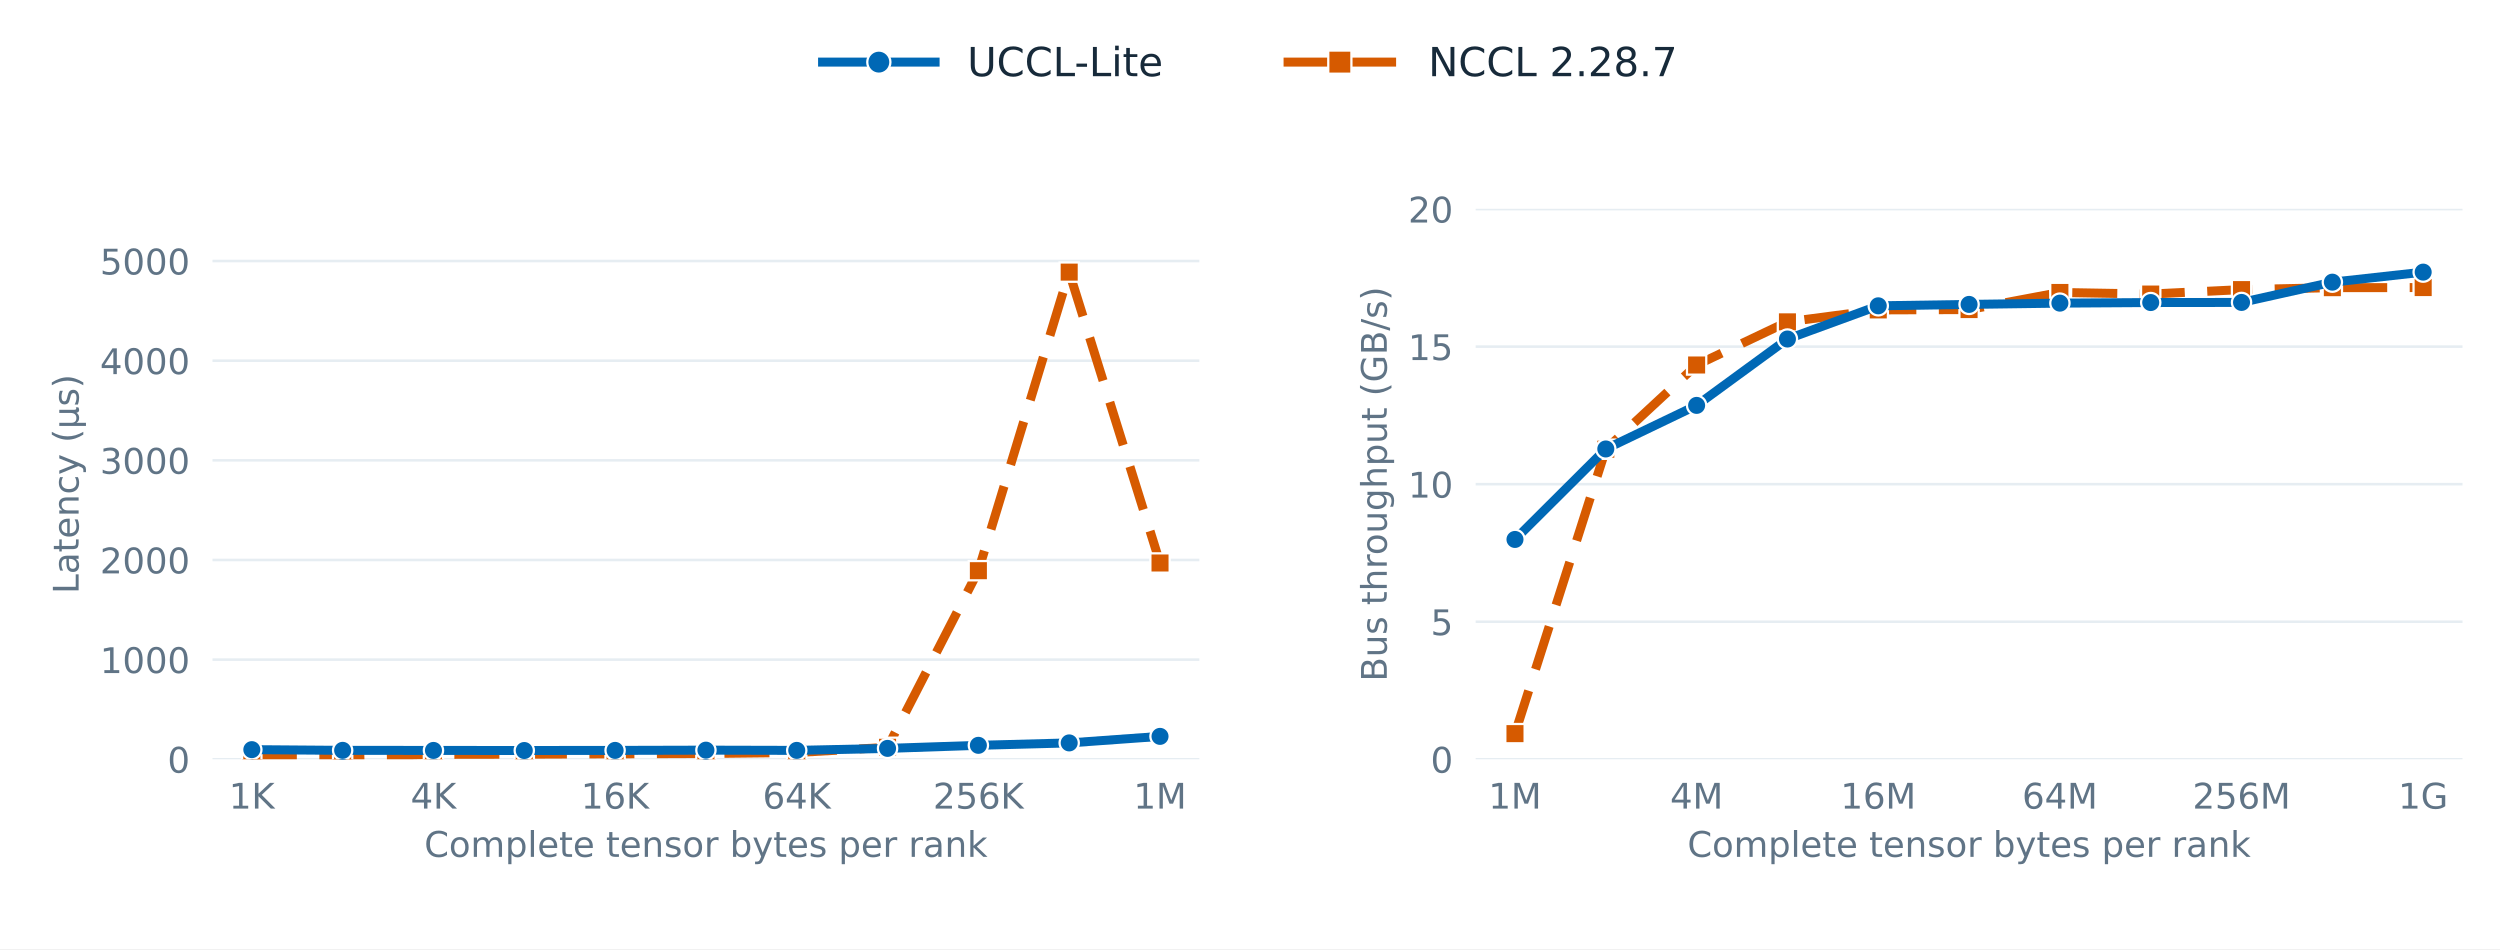
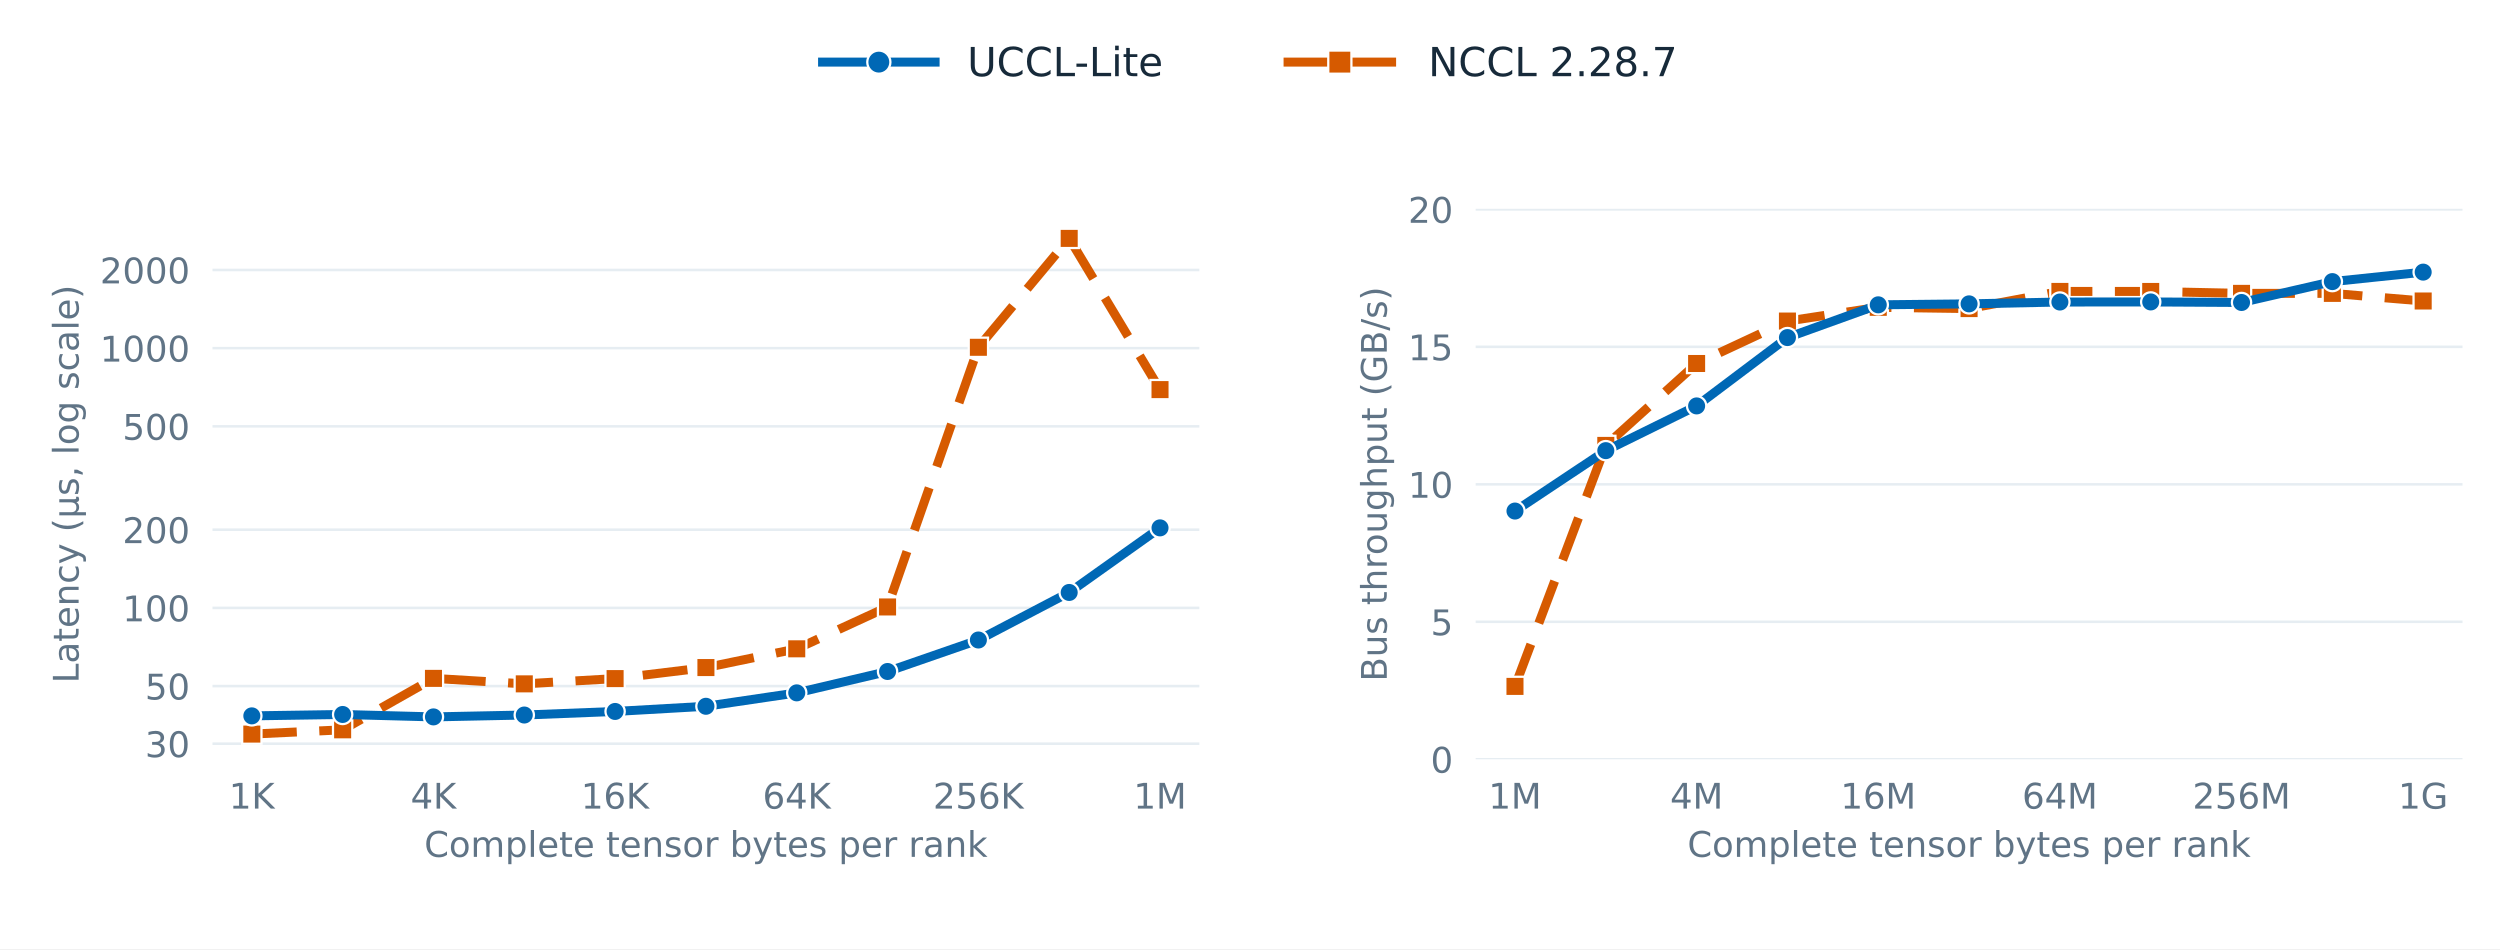
<svg xmlns="http://www.w3.org/2000/svg" xmlns:xlink="http://www.w3.org/1999/xlink" width="777.6pt" height="295.2pt" viewBox="0 0 777.6 295.2" version="1.1">
  <defs>
    <style type="text/css">*{stroke-linejoin: round; stroke-linecap: butt}</style>
  </defs>
  <g id="figure_1">
    <g id="patch_1">
      <path d="M 0 295.2 L 777.6 295.2 L 777.6 0 L 0 0 z " style="fill: #ffffff" />
    </g>
    <g id="axes_1">
      <g id="patch_2">
        <path d="M 66.096 236.16 L 373.043 236.16 L 373.043 64.944 L 66.096 64.944 z " style="fill: #ffffff" />
      </g>
      <g id="matplotlib.axis_1">
        <g id="xtick_1">
          <g id="line2d_1" />
          <g id="text_1">
            <text style="font-size: 11px; font-family: 'DejaVu Sans'; text-anchor: middle; fill: #607486" x="78.327" y="251.517" transform="rotate(-0 78.32651 251.5174)">1K</text>
          </g>
        </g>
        <g id="xtick_2">
          <g id="line2d_2" />
          <g id="text_2">
            <text style="font-size: 11px; font-family: 'DejaVu Sans'; text-anchor: middle; fill: #607486" x="134.824" y="251.517" transform="rotate(-0 134.8238 251.5174)">4K</text>
          </g>
        </g>
        <g id="xtick_3">
          <g id="line2d_3" />
          <g id="text_3">
            <text style="font-size: 11px; font-family: 'DejaVu Sans'; text-anchor: middle; fill: #607486" x="191.321" y="251.517" transform="rotate(-0 191.3211 251.5174)">16K</text>
          </g>
        </g>
        <g id="xtick_4">
          <g id="line2d_4" />
          <g id="text_4">
            <text style="font-size: 11px; font-family: 'DejaVu Sans'; text-anchor: middle; fill: #607486" x="247.818" y="251.517" transform="rotate(-0 247.8183 251.5174)">64K</text>
          </g>
        </g>
        <g id="xtick_5">
          <g id="line2d_5" />
          <g id="text_5">
            <text style="font-size: 11px; font-family: 'DejaVu Sans'; text-anchor: middle; fill: #607486" x="304.316" y="251.517" transform="rotate(-0 304.3156 251.5174)">256K</text>
          </g>
        </g>
        <g id="xtick_6">
          <g id="line2d_6" />
          <g id="text_6">
            <text style="font-size: 11px; font-family: 'DejaVu Sans'; text-anchor: middle; fill: #607486" x="360.813" y="251.517" transform="rotate(-0 360.8129 251.5174)">1M</text>
          </g>
        </g>
        <g id="text_7">
          <text style="font-size: 11px; font-family: 'DejaVu Sans'; text-anchor: middle; fill: #607486" x="219.57" y="266.518" transform="rotate(-0 219.5697 266.5183)">Complete tensor bytes per rank</text>
        </g>
      </g>
      <g id="matplotlib.axis_2">
        <g id="ytick_1">
          <g id="line2d_7">
-             <path d="M 66.096 236.16 L 373.043 236.16 " clip-path="url(#pcc9501a2ec)" style="fill: none; stroke: #e6edf2; stroke-width: 0.8; stroke-linecap: square" />
+             <path d="M 66.096 231.322 L 373.043 231.322 " clip-path="url(#pcc9501a2ec)" style="fill: none; stroke: #e6edf2; stroke-width: 0.8; stroke-linecap: square" />
          </g>
          <g id="line2d_8" />
          <g id="text_8">
-             <text style="font-size: 11px; font-family: 'DejaVu Sans'; text-anchor: end; fill: #607486" x="59.096" y="240.339" transform="rotate(-0 59.096 240.3387)">0</text>
+             <text style="font-size: 11px; font-family: 'DejaVu Sans'; text-anchor: end; fill: #607486" x="59.096" y="235.501" transform="rotate(-0 59.096 235.501)">30</text>
          </g>
        </g>
        <g id="ytick_2">
          <g id="line2d_9">
-             <path d="M 66.096 205.167 L 373.043 205.167 " clip-path="url(#pcc9501a2ec)" style="fill: none; stroke: #e6edf2; stroke-width: 0.8; stroke-linecap: square" />
+             <path d="M 66.096 213.399 L 373.043 213.399 " clip-path="url(#pcc9501a2ec)" style="fill: none; stroke: #e6edf2; stroke-width: 0.8; stroke-linecap: square" />
          </g>
          <g id="line2d_10" />
          <g id="text_9">
-             <text style="font-size: 11px; font-family: 'DejaVu Sans'; text-anchor: end; fill: #607486" x="59.096" y="209.346" transform="rotate(-0 59.096 209.3458)">1000</text>
+             <text style="font-size: 11px; font-family: 'DejaVu Sans'; text-anchor: end; fill: #607486" x="59.096" y="217.577" transform="rotate(-0 59.096 217.5774)">50</text>
          </g>
        </g>
        <g id="ytick_3">
          <g id="line2d_11">
-             <path d="M 66.096 174.174 L 373.043 174.174 " clip-path="url(#pcc9501a2ec)" style="fill: none; stroke: #e6edf2; stroke-width: 0.8; stroke-linecap: square" />
+             <path d="M 66.096 189.078 L 373.043 189.078 " clip-path="url(#pcc9501a2ec)" style="fill: none; stroke: #e6edf2; stroke-width: 0.8; stroke-linecap: square" />
          </g>
          <g id="line2d_12" />
          <g id="text_10">
-             <text style="font-size: 11px; font-family: 'DejaVu Sans'; text-anchor: end; fill: #607486" x="59.096" y="178.353" transform="rotate(-0 59.096 178.3529)">2000</text>
+             <text style="font-size: 11px; font-family: 'DejaVu Sans'; text-anchor: end; fill: #607486" x="59.096" y="193.257" transform="rotate(-0 59.096 193.2566)">100</text>
          </g>
        </g>
        <g id="ytick_4">
          <g id="line2d_13">
-             <path d="M 66.096 143.181 L 373.043 143.181 " clip-path="url(#pcc9501a2ec)" style="fill: none; stroke: #e6edf2; stroke-width: 0.8; stroke-linecap: square" />
+             <path d="M 66.096 164.757 L 373.043 164.757 " clip-path="url(#pcc9501a2ec)" style="fill: none; stroke: #e6edf2; stroke-width: 0.8; stroke-linecap: square" />
          </g>
          <g id="line2d_14" />
          <g id="text_11">
-             <text style="font-size: 11px; font-family: 'DejaVu Sans'; text-anchor: end; fill: #607486" x="59.096" y="147.36" transform="rotate(-0 59.096 147.36)">3000</text>
+             <text style="font-size: 11px; font-family: 'DejaVu Sans'; text-anchor: end; fill: #607486" x="59.096" y="168.936" transform="rotate(-0 59.096 168.9357)">200</text>
          </g>
        </g>
        <g id="ytick_5">
          <g id="line2d_15">
-             <path d="M 66.096 112.188 L 373.043 112.188 " clip-path="url(#pcc9501a2ec)" style="fill: none; stroke: #e6edf2; stroke-width: 0.8; stroke-linecap: square" />
+             <path d="M 66.096 132.607 L 373.043 132.607 " clip-path="url(#pcc9501a2ec)" style="fill: none; stroke: #e6edf2; stroke-width: 0.8; stroke-linecap: square" />
          </g>
          <g id="line2d_16" />
          <g id="text_12">
-             <text style="font-size: 11px; font-family: 'DejaVu Sans'; text-anchor: end; fill: #607486" x="59.096" y="116.367" transform="rotate(-0 59.096 116.3671)">4000</text>
+             <text style="font-size: 11px; font-family: 'DejaVu Sans'; text-anchor: end; fill: #607486" x="59.096" y="136.785" transform="rotate(-0 59.096 136.7853)">500</text>
          </g>
        </g>
        <g id="ytick_6">
          <g id="line2d_17">
-             <path d="M 66.096 81.195 L 373.043 81.195 " clip-path="url(#pcc9501a2ec)" style="fill: none; stroke: #e6edf2; stroke-width: 0.8; stroke-linecap: square" />
+             <path d="M 66.096 108.286 L 373.043 108.286 " clip-path="url(#pcc9501a2ec)" style="fill: none; stroke: #e6edf2; stroke-width: 0.8; stroke-linecap: square" />
          </g>
          <g id="line2d_18" />
          <g id="text_13">
-             <text style="font-size: 11px; font-family: 'DejaVu Sans'; text-anchor: end; fill: #607486" x="59.096" y="85.374" transform="rotate(-0 59.096 85.3742)">5000</text>
-           </g>
-         </g>
-         <g id="text_14">
-           <text style="font-size: 11px; font-family: 'DejaVu Sans'; text-anchor: middle; fill: #607486" x="24.458" y="150.552" transform="rotate(-90 24.45842 150.552)">Latency (µs)</text>
-         </g>
-       </g>
-       <g id="line2d_19">
-         <path d="M 78.327 235.13 L 106.575 235.149 L 134.824 234.64 L 163.072 234.591 L 191.321 234.48 L 219.57 234.377 L 247.818 234.058 L 276.067 232.442 L 304.316 177.51 L 332.564 84.641 L 360.813 175.112 " clip-path="url(#pcc9501a2ec)" style="fill: none; stroke-dasharray: 14,7; stroke-dashoffset: 0; stroke: #d65a00; stroke-width: 2.8" />
+             <text style="font-size: 11px; font-family: 'DejaVu Sans'; text-anchor: end; fill: #607486" x="59.096" y="112.464" transform="rotate(-0 59.096 112.4645)">1000</text>
+           </g>
+         </g>
+         <g id="ytick_7">
+           <g id="line2d_19">
+             <path d="M 66.096 83.965 L 373.043 83.965 " clip-path="url(#pcc9501a2ec)" style="fill: none; stroke: #e6edf2; stroke-width: 0.8; stroke-linecap: square" />
+           </g>
+           <g id="line2d_20" />
+           <g id="text_14">
+             <text style="font-size: 11px; font-family: 'DejaVu Sans'; text-anchor: end; fill: #607486" x="59.096" y="88.144" transform="rotate(-0 59.096 88.14364)">2000</text>
+           </g>
+         </g>
+         <g id="ytick_8">
+           <g id="line2d_21" />
+         </g>
+         <g id="ytick_9">
+           <g id="line2d_22" />
+         </g>
+         <g id="ytick_10">
+           <g id="line2d_23" />
+         </g>
+         <g id="ytick_11">
+           <g id="line2d_24" />
+         </g>
+         <g id="ytick_12">
+           <g id="line2d_25" />
+         </g>
+         <g id="ytick_13">
+           <g id="line2d_26" />
+         </g>
+         <g id="ytick_14">
+           <g id="line2d_27" />
+         </g>
+         <g id="ytick_15">
+           <g id="line2d_28" />
+         </g>
+         <g id="ytick_16">
+           <g id="line2d_29" />
+         </g>
+         <g id="ytick_17">
+           <g id="line2d_30" />
+         </g>
+         <g id="ytick_18">
+           <g id="line2d_31" />
+         </g>
+         <g id="ytick_19">
+           <g id="line2d_32" />
+         </g>
+         <g id="text_15">
+           <text style="font-size: 11px; font-family: 'DejaVu Sans'; text-anchor: middle; fill: #607486" x="24.458" y="150.552" transform="rotate(-90 24.45842 150.552)">Latency (µs, log scale)</text>
+         </g>
+       </g>
+       <g id="line2d_33">
+         <path d="M 78.327 228.33 L 106.575 227.001 L 134.824 211.003 L 163.072 212.707 L 191.321 211.071 L 219.57 207.637 L 247.818 201.807 L 276.067 188.788 L 304.316 108.022 L 332.564 74.15 L 360.813 121.182 " clip-path="url(#pcc9501a2ec)" style="fill: none; stroke-dasharray: 14,7; stroke-dashoffset: 0; stroke: #d65a00; stroke-width: 2.8" />
        <defs>
          <path id="mbd1e659322" d="M -3 3 L 3 3 L 3 -3 L -3 -3 z " style="stroke: #ffffff; stroke-width: 0.7; stroke-linejoin: miter" />
        </defs>
        <g clip-path="url(#pcc9501a2ec)">
-           <use xlink:href="#mbd1e659322" x="78.327" y="235.13" style="fill: #d65a00; stroke: #ffffff; stroke-width: 0.7; stroke-linejoin: miter" />
-           <use xlink:href="#mbd1e659322" x="106.575" y="235.149" style="fill: #d65a00; stroke: #ffffff; stroke-width: 0.7; stroke-linejoin: miter" />
-           <use xlink:href="#mbd1e659322" x="134.824" y="234.64" style="fill: #d65a00; stroke: #ffffff; stroke-width: 0.7; stroke-linejoin: miter" />
-           <use xlink:href="#mbd1e659322" x="163.072" y="234.591" style="fill: #d65a00; stroke: #ffffff; stroke-width: 0.7; stroke-linejoin: miter" />
-           <use xlink:href="#mbd1e659322" x="191.321" y="234.48" style="fill: #d65a00; stroke: #ffffff; stroke-width: 0.7; stroke-linejoin: miter" />
-           <use xlink:href="#mbd1e659322" x="219.57" y="234.377" style="fill: #d65a00; stroke: #ffffff; stroke-width: 0.7; stroke-linejoin: miter" />
-           <use xlink:href="#mbd1e659322" x="247.818" y="234.058" style="fill: #d65a00; stroke: #ffffff; stroke-width: 0.7; stroke-linejoin: miter" />
-           <use xlink:href="#mbd1e659322" x="276.067" y="232.442" style="fill: #d65a00; stroke: #ffffff; stroke-width: 0.7; stroke-linejoin: miter" />
-           <use xlink:href="#mbd1e659322" x="304.316" y="177.51" style="fill: #d65a00; stroke: #ffffff; stroke-width: 0.7; stroke-linejoin: miter" />
-           <use xlink:href="#mbd1e659322" x="332.564" y="84.641" style="fill: #d65a00; stroke: #ffffff; stroke-width: 0.7; stroke-linejoin: miter" />
-           <use xlink:href="#mbd1e659322" x="360.813" y="175.112" style="fill: #d65a00; stroke: #ffffff; stroke-width: 0.7; stroke-linejoin: miter" />
-         </g>
-       </g>
-       <g id="line2d_20">
-         <path d="M 78.327 233.17 L 106.575 233.388 L 134.824 233.413 L 163.072 233.439 L 191.321 233.403 L 219.57 233.327 L 247.818 233.399 L 276.067 232.778 L 304.316 231.828 L 332.564 231.074 L 360.813 229.043 " clip-path="url(#pcc9501a2ec)" style="fill: none; stroke: #0068b5; stroke-width: 2.8; stroke-linecap: square" />
+           <use xlink:href="#mbd1e659322" x="78.327" y="228.33" style="fill: #d65a00; stroke: #ffffff; stroke-width: 0.7; stroke-linejoin: miter" />
+           <use xlink:href="#mbd1e659322" x="106.575" y="227.001" style="fill: #d65a00; stroke: #ffffff; stroke-width: 0.7; stroke-linejoin: miter" />
+           <use xlink:href="#mbd1e659322" x="134.824" y="211.003" style="fill: #d65a00; stroke: #ffffff; stroke-width: 0.7; stroke-linejoin: miter" />
+           <use xlink:href="#mbd1e659322" x="163.072" y="212.707" style="fill: #d65a00; stroke: #ffffff; stroke-width: 0.7; stroke-linejoin: miter" />
+           <use xlink:href="#mbd1e659322" x="191.321" y="211.071" style="fill: #d65a00; stroke: #ffffff; stroke-width: 0.7; stroke-linejoin: miter" />
+           <use xlink:href="#mbd1e659322" x="219.57" y="207.637" style="fill: #d65a00; stroke: #ffffff; stroke-width: 0.7; stroke-linejoin: miter" />
+           <use xlink:href="#mbd1e659322" x="247.818" y="201.807" style="fill: #d65a00; stroke: #ffffff; stroke-width: 0.7; stroke-linejoin: miter" />
+           <use xlink:href="#mbd1e659322" x="276.067" y="188.788" style="fill: #d65a00; stroke: #ffffff; stroke-width: 0.7; stroke-linejoin: miter" />
+           <use xlink:href="#mbd1e659322" x="304.316" y="108.022" style="fill: #d65a00; stroke: #ffffff; stroke-width: 0.7; stroke-linejoin: miter" />
+           <use xlink:href="#mbd1e659322" x="332.564" y="74.15" style="fill: #d65a00; stroke: #ffffff; stroke-width: 0.7; stroke-linejoin: miter" />
+           <use xlink:href="#mbd1e659322" x="360.813" y="121.182" style="fill: #d65a00; stroke: #ffffff; stroke-width: 0.7; stroke-linejoin: miter" />
+         </g>
+       </g>
+       <g id="line2d_34">
+         <path d="M 78.327 222.663 L 106.575 222.229 L 134.824 222.984 L 163.072 222.401 L 191.321 221.291 L 219.57 219.681 L 247.818 215.507 L 276.067 208.86 L 304.316 199.066 L 332.564 184.278 L 360.813 164.189 " clip-path="url(#pcc9501a2ec)" style="fill: none; stroke: #0068b5; stroke-width: 2.8; stroke-linecap: square" />
        <defs>
          <path id="me8a90994ab" d="M 0 3 C 0.796 3 1.559 2.684 2.121 2.121 C 2.684 1.559 3 0.796 3 0 C 3 -0.796 2.684 -1.559 2.121 -2.121 C 1.559 -2.684 0.796 -3 0 -3 C -0.796 -3 -1.559 -2.684 -2.121 -2.121 C -2.684 -1.559 -3 -0.796 -3 0 C -3 0.796 -2.684 1.559 -2.121 2.121 C -1.559 2.684 -0.796 3 0 3 z " style="stroke: #ffffff; stroke-width: 0.7" />
        </defs>
        <g clip-path="url(#pcc9501a2ec)">
-           <use xlink:href="#me8a90994ab" x="78.327" y="233.17" style="fill: #0068b5; stroke: #ffffff; stroke-width: 0.7" />
-           <use xlink:href="#me8a90994ab" x="106.575" y="233.388" style="fill: #0068b5; stroke: #ffffff; stroke-width: 0.7" />
-           <use xlink:href="#me8a90994ab" x="134.824" y="233.413" style="fill: #0068b5; stroke: #ffffff; stroke-width: 0.7" />
-           <use xlink:href="#me8a90994ab" x="163.072" y="233.439" style="fill: #0068b5; stroke: #ffffff; stroke-width: 0.7" />
-           <use xlink:href="#me8a90994ab" x="191.321" y="233.403" style="fill: #0068b5; stroke: #ffffff; stroke-width: 0.7" />
-           <use xlink:href="#me8a90994ab" x="219.57" y="233.327" style="fill: #0068b5; stroke: #ffffff; stroke-width: 0.7" />
-           <use xlink:href="#me8a90994ab" x="247.818" y="233.399" style="fill: #0068b5; stroke: #ffffff; stroke-width: 0.7" />
-           <use xlink:href="#me8a90994ab" x="276.067" y="232.778" style="fill: #0068b5; stroke: #ffffff; stroke-width: 0.7" />
-           <use xlink:href="#me8a90994ab" x="304.316" y="231.828" style="fill: #0068b5; stroke: #ffffff; stroke-width: 0.7" />
-           <use xlink:href="#me8a90994ab" x="332.564" y="231.074" style="fill: #0068b5; stroke: #ffffff; stroke-width: 0.7" />
-           <use xlink:href="#me8a90994ab" x="360.813" y="229.043" style="fill: #0068b5; stroke: #ffffff; stroke-width: 0.7" />
+           <use xlink:href="#me8a90994ab" x="78.327" y="222.663" style="fill: #0068b5; stroke: #ffffff; stroke-width: 0.7" />
+           <use xlink:href="#me8a90994ab" x="106.575" y="222.229" style="fill: #0068b5; stroke: #ffffff; stroke-width: 0.7" />
+           <use xlink:href="#me8a90994ab" x="134.824" y="222.984" style="fill: #0068b5; stroke: #ffffff; stroke-width: 0.7" />
+           <use xlink:href="#me8a90994ab" x="163.072" y="222.401" style="fill: #0068b5; stroke: #ffffff; stroke-width: 0.7" />
+           <use xlink:href="#me8a90994ab" x="191.321" y="221.291" style="fill: #0068b5; stroke: #ffffff; stroke-width: 0.7" />
+           <use xlink:href="#me8a90994ab" x="219.57" y="219.681" style="fill: #0068b5; stroke: #ffffff; stroke-width: 0.7" />
+           <use xlink:href="#me8a90994ab" x="247.818" y="215.507" style="fill: #0068b5; stroke: #ffffff; stroke-width: 0.7" />
+           <use xlink:href="#me8a90994ab" x="276.067" y="208.86" style="fill: #0068b5; stroke: #ffffff; stroke-width: 0.7" />
+           <use xlink:href="#me8a90994ab" x="304.316" y="199.066" style="fill: #0068b5; stroke: #ffffff; stroke-width: 0.7" />
+           <use xlink:href="#me8a90994ab" x="332.564" y="184.278" style="fill: #0068b5; stroke: #ffffff; stroke-width: 0.7" />
+           <use xlink:href="#me8a90994ab" x="360.813" y="164.189" style="fill: #0068b5; stroke: #ffffff; stroke-width: 0.7" />
        </g>
      </g>
    </g>
    <g id="axes_2">
      <g id="patch_3">
        <path d="M 458.989 236.16 L 765.936 236.16 L 765.936 64.944 L 458.989 64.944 z " style="fill: #ffffff" />
      </g>
      <g id="matplotlib.axis_3">
        <g id="xtick_7">
-           <g id="line2d_21" />
-           <g id="text_15">
+           <g id="line2d_35" />
+           <g id="text_16">
            <text style="font-size: 11px; font-family: 'DejaVu Sans'; text-anchor: middle; fill: #607486" x="471.219" y="251.517" transform="rotate(-0 471.2191 251.5174)">1M</text>
          </g>
        </g>
        <g id="xtick_8">
-           <g id="line2d_22" />
-           <g id="text_16">
+           <g id="line2d_36" />
+           <g id="text_17">
            <text style="font-size: 11px; font-family: 'DejaVu Sans'; text-anchor: middle; fill: #607486" x="527.716" y="251.517" transform="rotate(-0 527.7164 251.5174)">4M</text>
          </g>
        </g>
        <g id="xtick_9">
-           <g id="line2d_23" />
-           <g id="text_17">
+           <g id="line2d_37" />
+           <g id="text_18">
            <text style="font-size: 11px; font-family: 'DejaVu Sans'; text-anchor: middle; fill: #607486" x="584.214" y="251.517" transform="rotate(-0 584.2137 251.5174)">16M</text>
          </g>
        </g>
        <g id="xtick_10">
-           <g id="line2d_24" />
-           <g id="text_18">
+           <g id="line2d_38" />
+           <g id="text_19">
            <text style="font-size: 11px; font-family: 'DejaVu Sans'; text-anchor: middle; fill: #607486" x="640.711" y="251.517" transform="rotate(-0 640.711 251.5174)">64M</text>
          </g>
        </g>
        <g id="xtick_11">
-           <g id="line2d_25" />
-           <g id="text_19">
+           <g id="line2d_39" />
+           <g id="text_20">
            <text style="font-size: 11px; font-family: 'DejaVu Sans'; text-anchor: middle; fill: #607486" x="697.208" y="251.517" transform="rotate(-0 697.2082 251.5174)">256M</text>
          </g>
        </g>
        <g id="xtick_12">
-           <g id="line2d_26" />
-           <g id="text_20">
+           <g id="line2d_40" />
+           <g id="text_21">
            <text style="font-size: 11px; font-family: 'DejaVu Sans'; text-anchor: middle; fill: #607486" x="753.705" y="251.517" transform="rotate(-0 753.7055 251.5174)">1G</text>
          </g>
        </g>
-         <g id="text_21">
+         <g id="text_22">
          <text style="font-size: 11px; font-family: 'DejaVu Sans'; text-anchor: middle; fill: #607486" x="612.462" y="266.518" transform="rotate(-0 612.4623 266.5183)">Complete tensor bytes per rank</text>
        </g>
      </g>
      <g id="matplotlib.axis_4">
-         <g id="ytick_7">
-           <g id="line2d_27">
+         <g id="ytick_20">
+           <g id="line2d_41">
            <path d="M 458.989 236.16 L 765.936 236.16 " clip-path="url(#pd6201156bf)" style="fill: none; stroke: #e6edf2; stroke-width: 0.8; stroke-linecap: square" />
          </g>
-           <g id="line2d_28" />
-           <g id="text_22">
+           <g id="line2d_42" />
+           <g id="text_23">
            <text style="font-size: 11px; font-family: 'DejaVu Sans'; text-anchor: end; fill: #607486" x="451.989" y="240.339" transform="rotate(-0 451.9886 240.3387)">0</text>
          </g>
        </g>
-         <g id="ytick_8">
-           <g id="line2d_29">
-             <path d="M 458.989 193.38 L 765.936 193.38 " clip-path="url(#pd6201156bf)" style="fill: none; stroke: #e6edf2; stroke-width: 0.8; stroke-linecap: square" />
-           </g>
-           <g id="line2d_30" />
-           <g id="text_23">
-             <text style="font-size: 11px; font-family: 'DejaVu Sans'; text-anchor: end; fill: #607486" x="451.989" y="197.558" transform="rotate(-0 451.9886 197.5584)">5</text>
-           </g>
-         </g>
-         <g id="ytick_9">
-           <g id="line2d_31">
-             <path d="M 458.989 150.599 L 765.936 150.599 " clip-path="url(#pd6201156bf)" style="fill: none; stroke: #e6edf2; stroke-width: 0.8; stroke-linecap: square" />
-           </g>
-           <g id="line2d_32" />
+         <g id="ytick_21">
+           <g id="line2d_43">
+             <path d="M 458.989 193.402 L 765.936 193.402 " clip-path="url(#pd6201156bf)" style="fill: none; stroke: #e6edf2; stroke-width: 0.8; stroke-linecap: square" />
+           </g>
+           <g id="line2d_44" />
          <g id="text_24">
-             <text style="font-size: 11px; font-family: 'DejaVu Sans'; text-anchor: end; fill: #607486" x="451.989" y="154.778" transform="rotate(-0 451.9886 154.778)">10</text>
-           </g>
-         </g>
-         <g id="ytick_10">
-           <g id="line2d_33">
-             <path d="M 458.989 107.819 L 765.936 107.819 " clip-path="url(#pd6201156bf)" style="fill: none; stroke: #e6edf2; stroke-width: 0.8; stroke-linecap: square" />
-           </g>
-           <g id="line2d_34" />
+             <text style="font-size: 11px; font-family: 'DejaVu Sans'; text-anchor: end; fill: #607486" x="451.989" y="197.58" transform="rotate(-0 451.9886 197.5803)">5</text>
+           </g>
+         </g>
+         <g id="ytick_22">
+           <g id="line2d_45">
+             <path d="M 458.989 150.643 L 765.936 150.643 " clip-path="url(#pd6201156bf)" style="fill: none; stroke: #e6edf2; stroke-width: 0.8; stroke-linecap: square" />
+           </g>
+           <g id="line2d_46" />
          <g id="text_25">
-             <text style="font-size: 11px; font-family: 'DejaVu Sans'; text-anchor: end; fill: #607486" x="451.989" y="111.998" transform="rotate(-0 451.9886 111.9976)">15</text>
-           </g>
-         </g>
-         <g id="ytick_11">
-           <g id="line2d_35">
-             <path d="M 458.989 65.039 L 765.936 65.039 " clip-path="url(#pd6201156bf)" style="fill: none; stroke: #e6edf2; stroke-width: 0.8; stroke-linecap: square" />
-           </g>
-           <g id="line2d_36" />
+             <text style="font-size: 11px; font-family: 'DejaVu Sans'; text-anchor: end; fill: #607486" x="451.989" y="154.822" transform="rotate(-0 451.9886 154.822)">10</text>
+           </g>
+         </g>
+         <g id="ytick_23">
+           <g id="line2d_47">
+             <path d="M 458.989 107.885 L 765.936 107.885 " clip-path="url(#pd6201156bf)" style="fill: none; stroke: #e6edf2; stroke-width: 0.8; stroke-linecap: square" />
+           </g>
+           <g id="line2d_48" />
          <g id="text_26">
-             <text style="font-size: 11px; font-family: 'DejaVu Sans'; text-anchor: end; fill: #607486" x="451.989" y="69.217" transform="rotate(-0 451.9886 69.21729)">20</text>
-           </g>
-         </g>
-         <g id="text_27">
+             <text style="font-size: 11px; font-family: 'DejaVu Sans'; text-anchor: end; fill: #607486" x="451.989" y="112.064" transform="rotate(-0 451.9886 112.0636)">15</text>
+           </g>
+         </g>
+         <g id="ytick_24">
+           <g id="line2d_49">
+             <path d="M 458.989 65.126 L 765.936 65.126 " clip-path="url(#pd6201156bf)" style="fill: none; stroke: #e6edf2; stroke-width: 0.8; stroke-linecap: square" />
+           </g>
+           <g id="line2d_50" />
+           <g id="text_27">
+             <text style="font-size: 11px; font-family: 'DejaVu Sans'; text-anchor: end; fill: #607486" x="451.989" y="69.305" transform="rotate(-0 451.9886 69.30521)">20</text>
+           </g>
+         </g>
+         <g id="text_28">
          <text style="font-size: 11px; font-family: 'DejaVu Sans'; text-anchor: middle; fill: #607486" x="431.349" y="150.552" transform="rotate(-90 431.3486 150.552)">Bus throughput (GB/s)</text>
        </g>
      </g>
-       <g id="line2d_37">
-         <path d="M 471.219 228.189 L 499.468 139.721 L 527.716 113.528 L 555.965 100.109 L 584.214 96.396 L 612.462 96.287 L 640.711 90.967 L 668.96 91.463 L 697.208 90.079 L 725.457 89.48 L 753.705 89.445 " clip-path="url(#pd6201156bf)" style="fill: none; stroke-dasharray: 14,7; stroke-dashoffset: 0; stroke: #d65a00; stroke-width: 2.8" />
+       <g id="line2d_51">
+         <path d="M 471.219 213.497 L 499.468 138.54 L 527.716 113.061 L 555.965 99.861 L 584.214 95.587 L 612.462 95.981 L 640.711 90.647 L 668.96 90.655 L 697.208 91.25 L 725.457 91.255 L 753.705 93.623 " clip-path="url(#pd6201156bf)" style="fill: none; stroke-dasharray: 14,7; stroke-dashoffset: 0; stroke: #d65a00; stroke-width: 2.8" />
        <g clip-path="url(#pd6201156bf)">
-           <use xlink:href="#mbd1e659322" x="471.219" y="228.189" style="fill: #d65a00; stroke: #ffffff; stroke-width: 0.7; stroke-linejoin: miter" />
-           <use xlink:href="#mbd1e659322" x="499.468" y="139.721" style="fill: #d65a00; stroke: #ffffff; stroke-width: 0.7; stroke-linejoin: miter" />
-           <use xlink:href="#mbd1e659322" x="527.716" y="113.528" style="fill: #d65a00; stroke: #ffffff; stroke-width: 0.7; stroke-linejoin: miter" />
-           <use xlink:href="#mbd1e659322" x="555.965" y="100.109" style="fill: #d65a00; stroke: #ffffff; stroke-width: 0.7; stroke-linejoin: miter" />
-           <use xlink:href="#mbd1e659322" x="584.214" y="96.396" style="fill: #d65a00; stroke: #ffffff; stroke-width: 0.7; stroke-linejoin: miter" />
-           <use xlink:href="#mbd1e659322" x="612.462" y="96.287" style="fill: #d65a00; stroke: #ffffff; stroke-width: 0.7; stroke-linejoin: miter" />
-           <use xlink:href="#mbd1e659322" x="640.711" y="90.967" style="fill: #d65a00; stroke: #ffffff; stroke-width: 0.7; stroke-linejoin: miter" />
-           <use xlink:href="#mbd1e659322" x="668.96" y="91.463" style="fill: #d65a00; stroke: #ffffff; stroke-width: 0.7; stroke-linejoin: miter" />
-           <use xlink:href="#mbd1e659322" x="697.208" y="90.079" style="fill: #d65a00; stroke: #ffffff; stroke-width: 0.7; stroke-linejoin: miter" />
-           <use xlink:href="#mbd1e659322" x="725.457" y="89.48" style="fill: #d65a00; stroke: #ffffff; stroke-width: 0.7; stroke-linejoin: miter" />
-           <use xlink:href="#mbd1e659322" x="753.705" y="89.445" style="fill: #d65a00; stroke: #ffffff; stroke-width: 0.7; stroke-linejoin: miter" />
-         </g>
-       </g>
-       <g id="line2d_38">
-         <path d="M 471.219 167.791 L 499.468 139.646 L 527.716 126.093 L 555.965 105.45 L 584.214 95.12 L 612.462 94.682 L 640.711 94.286 L 668.96 94.104 L 697.208 94.069 L 725.457 87.765 L 753.705 84.641 " clip-path="url(#pd6201156bf)" style="fill: none; stroke: #0068b5; stroke-width: 2.8; stroke-linecap: square" />
+           <use xlink:href="#mbd1e659322" x="471.219" y="213.497" style="fill: #d65a00; stroke: #ffffff; stroke-width: 0.7; stroke-linejoin: miter" />
+           <use xlink:href="#mbd1e659322" x="499.468" y="138.54" style="fill: #d65a00; stroke: #ffffff; stroke-width: 0.7; stroke-linejoin: miter" />
+           <use xlink:href="#mbd1e659322" x="527.716" y="113.061" style="fill: #d65a00; stroke: #ffffff; stroke-width: 0.7; stroke-linejoin: miter" />
+           <use xlink:href="#mbd1e659322" x="555.965" y="99.861" style="fill: #d65a00; stroke: #ffffff; stroke-width: 0.7; stroke-linejoin: miter" />
+           <use xlink:href="#mbd1e659322" x="584.214" y="95.587" style="fill: #d65a00; stroke: #ffffff; stroke-width: 0.7; stroke-linejoin: miter" />
+           <use xlink:href="#mbd1e659322" x="612.462" y="95.981" style="fill: #d65a00; stroke: #ffffff; stroke-width: 0.7; stroke-linejoin: miter" />
+           <use xlink:href="#mbd1e659322" x="640.711" y="90.647" style="fill: #d65a00; stroke: #ffffff; stroke-width: 0.7; stroke-linejoin: miter" />
+           <use xlink:href="#mbd1e659322" x="668.96" y="90.655" style="fill: #d65a00; stroke: #ffffff; stroke-width: 0.7; stroke-linejoin: miter" />
+           <use xlink:href="#mbd1e659322" x="697.208" y="91.25" style="fill: #d65a00; stroke: #ffffff; stroke-width: 0.7; stroke-linejoin: miter" />
+           <use xlink:href="#mbd1e659322" x="725.457" y="91.255" style="fill: #d65a00; stroke: #ffffff; stroke-width: 0.7; stroke-linejoin: miter" />
+           <use xlink:href="#mbd1e659322" x="753.705" y="93.623" style="fill: #d65a00; stroke: #ffffff; stroke-width: 0.7; stroke-linejoin: miter" />
+         </g>
+       </g>
+       <g id="line2d_52">
+         <path d="M 471.219 158.958 L 499.468 140.169 L 527.716 126.257 L 555.965 104.999 L 584.214 94.812 L 612.462 94.513 L 640.711 93.941 L 668.96 93.915 L 697.208 94.084 L 725.457 87.59 L 753.705 84.641 " clip-path="url(#pd6201156bf)" style="fill: none; stroke: #0068b5; stroke-width: 2.8; stroke-linecap: square" />
        <g clip-path="url(#pd6201156bf)">
-           <use xlink:href="#me8a90994ab" x="471.219" y="167.791" style="fill: #0068b5; stroke: #ffffff; stroke-width: 0.7" />
-           <use xlink:href="#me8a90994ab" x="499.468" y="139.646" style="fill: #0068b5; stroke: #ffffff; stroke-width: 0.7" />
-           <use xlink:href="#me8a90994ab" x="527.716" y="126.093" style="fill: #0068b5; stroke: #ffffff; stroke-width: 0.7" />
-           <use xlink:href="#me8a90994ab" x="555.965" y="105.45" style="fill: #0068b5; stroke: #ffffff; stroke-width: 0.7" />
-           <use xlink:href="#me8a90994ab" x="584.214" y="95.12" style="fill: #0068b5; stroke: #ffffff; stroke-width: 0.7" />
-           <use xlink:href="#me8a90994ab" x="612.462" y="94.682" style="fill: #0068b5; stroke: #ffffff; stroke-width: 0.7" />
-           <use xlink:href="#me8a90994ab" x="640.711" y="94.286" style="fill: #0068b5; stroke: #ffffff; stroke-width: 0.7" />
-           <use xlink:href="#me8a90994ab" x="668.96" y="94.104" style="fill: #0068b5; stroke: #ffffff; stroke-width: 0.7" />
-           <use xlink:href="#me8a90994ab" x="697.208" y="94.069" style="fill: #0068b5; stroke: #ffffff; stroke-width: 0.7" />
-           <use xlink:href="#me8a90994ab" x="725.457" y="87.765" style="fill: #0068b5; stroke: #ffffff; stroke-width: 0.7" />
+           <use xlink:href="#me8a90994ab" x="471.219" y="158.958" style="fill: #0068b5; stroke: #ffffff; stroke-width: 0.7" />
+           <use xlink:href="#me8a90994ab" x="499.468" y="140.169" style="fill: #0068b5; stroke: #ffffff; stroke-width: 0.7" />
+           <use xlink:href="#me8a90994ab" x="527.716" y="126.257" style="fill: #0068b5; stroke: #ffffff; stroke-width: 0.7" />
+           <use xlink:href="#me8a90994ab" x="555.965" y="104.999" style="fill: #0068b5; stroke: #ffffff; stroke-width: 0.7" />
+           <use xlink:href="#me8a90994ab" x="584.214" y="94.812" style="fill: #0068b5; stroke: #ffffff; stroke-width: 0.7" />
+           <use xlink:href="#me8a90994ab" x="612.462" y="94.513" style="fill: #0068b5; stroke: #ffffff; stroke-width: 0.7" />
+           <use xlink:href="#me8a90994ab" x="640.711" y="93.941" style="fill: #0068b5; stroke: #ffffff; stroke-width: 0.7" />
+           <use xlink:href="#me8a90994ab" x="668.96" y="93.915" style="fill: #0068b5; stroke: #ffffff; stroke-width: 0.7" />
+           <use xlink:href="#me8a90994ab" x="697.208" y="94.084" style="fill: #0068b5; stroke: #ffffff; stroke-width: 0.7" />
+           <use xlink:href="#me8a90994ab" x="725.457" y="87.59" style="fill: #0068b5; stroke: #ffffff; stroke-width: 0.7" />
          <use xlink:href="#me8a90994ab" x="753.705" y="84.641" style="fill: #0068b5; stroke: #ffffff; stroke-width: 0.7" />
        </g>
      </g>
    </g>
    <g id="legend_1">
-       <g id="line2d_39">
+       <g id="line2d_53">
        <path d="M 255.853 19.325 L 273.353 19.325 L 290.853 19.325 " style="fill: none; stroke: #0068b5; stroke-width: 2.8; stroke-linecap: square" />
        <defs>
          <path id="m99c216711a" d="M 0 3.6 C 0.955 3.6 1.87 3.221 2.546 2.546 C 3.221 1.87 3.6 0.955 3.6 0 C 3.6 -0.955 3.221 -1.87 2.546 -2.546 C 1.87 -3.221 0.955 -3.6 0 -3.6 C -0.955 -3.6 -1.87 -3.221 -2.546 -2.546 C -3.221 -1.87 -3.6 -0.955 -3.6 0 C -3.6 0.955 -3.221 1.87 -2.546 2.546 C -1.87 3.221 -0.955 3.6 0 3.6 z " style="stroke: #ffffff; stroke-width: 0.7" />
        </defs>
        <g>
          <use xlink:href="#m99c216711a" x="273.353" y="19.325" style="fill: #0068b5; stroke: #ffffff; stroke-width: 0.7" />
        </g>
      </g>
-       <g id="text_28">
+       <g id="text_29">
        <text style="font-size: 12.5px; font-family: 'DejaVu Sans'; text-anchor: start; fill: #172a3a" x="300.853" y="23.7" transform="rotate(-0 300.8527 23.70005)">UCCL-Lite</text>
      </g>
-       <g id="line2d_40">
+       <g id="line2d_54">
        <path d="M 399.243 19.325 L 416.743 19.325 L 434.243 19.325 " style="fill: none; stroke-dasharray: 14,7; stroke-dashoffset: 0; stroke: #d65a00; stroke-width: 2.8" />
        <defs>
          <path id="ma80281dc45" d="M -3.6 3.6 L 3.6 3.6 L 3.6 -3.6 L -3.6 -3.6 z " style="stroke: #ffffff; stroke-width: 0.7; stroke-linejoin: miter" />
        </defs>
        <g>
          <use xlink:href="#ma80281dc45" x="416.743" y="19.325" style="fill: #d65a00; stroke: #ffffff; stroke-width: 0.7; stroke-linejoin: miter" />
        </g>
      </g>
-       <g id="text_29">
+       <g id="text_30">
        <text style="font-size: 12.5px; font-family: 'DejaVu Sans'; text-anchor: start; fill: #172a3a" x="444.243" y="23.7" transform="rotate(-0 444.2434 23.70005)">NCCL 2.28.7</text>
      </g>
    </g>
  </g>
  <defs>
    <clipPath id="pcc9501a2ec">
      <rect x="66.096" y="64.944" width="306.947" height="171.216" />
    </clipPath>
    <clipPath id="pd6201156bf">
      <rect x="458.989" y="64.944" width="306.947" height="171.216" />
    </clipPath>
  </defs>
</svg>
